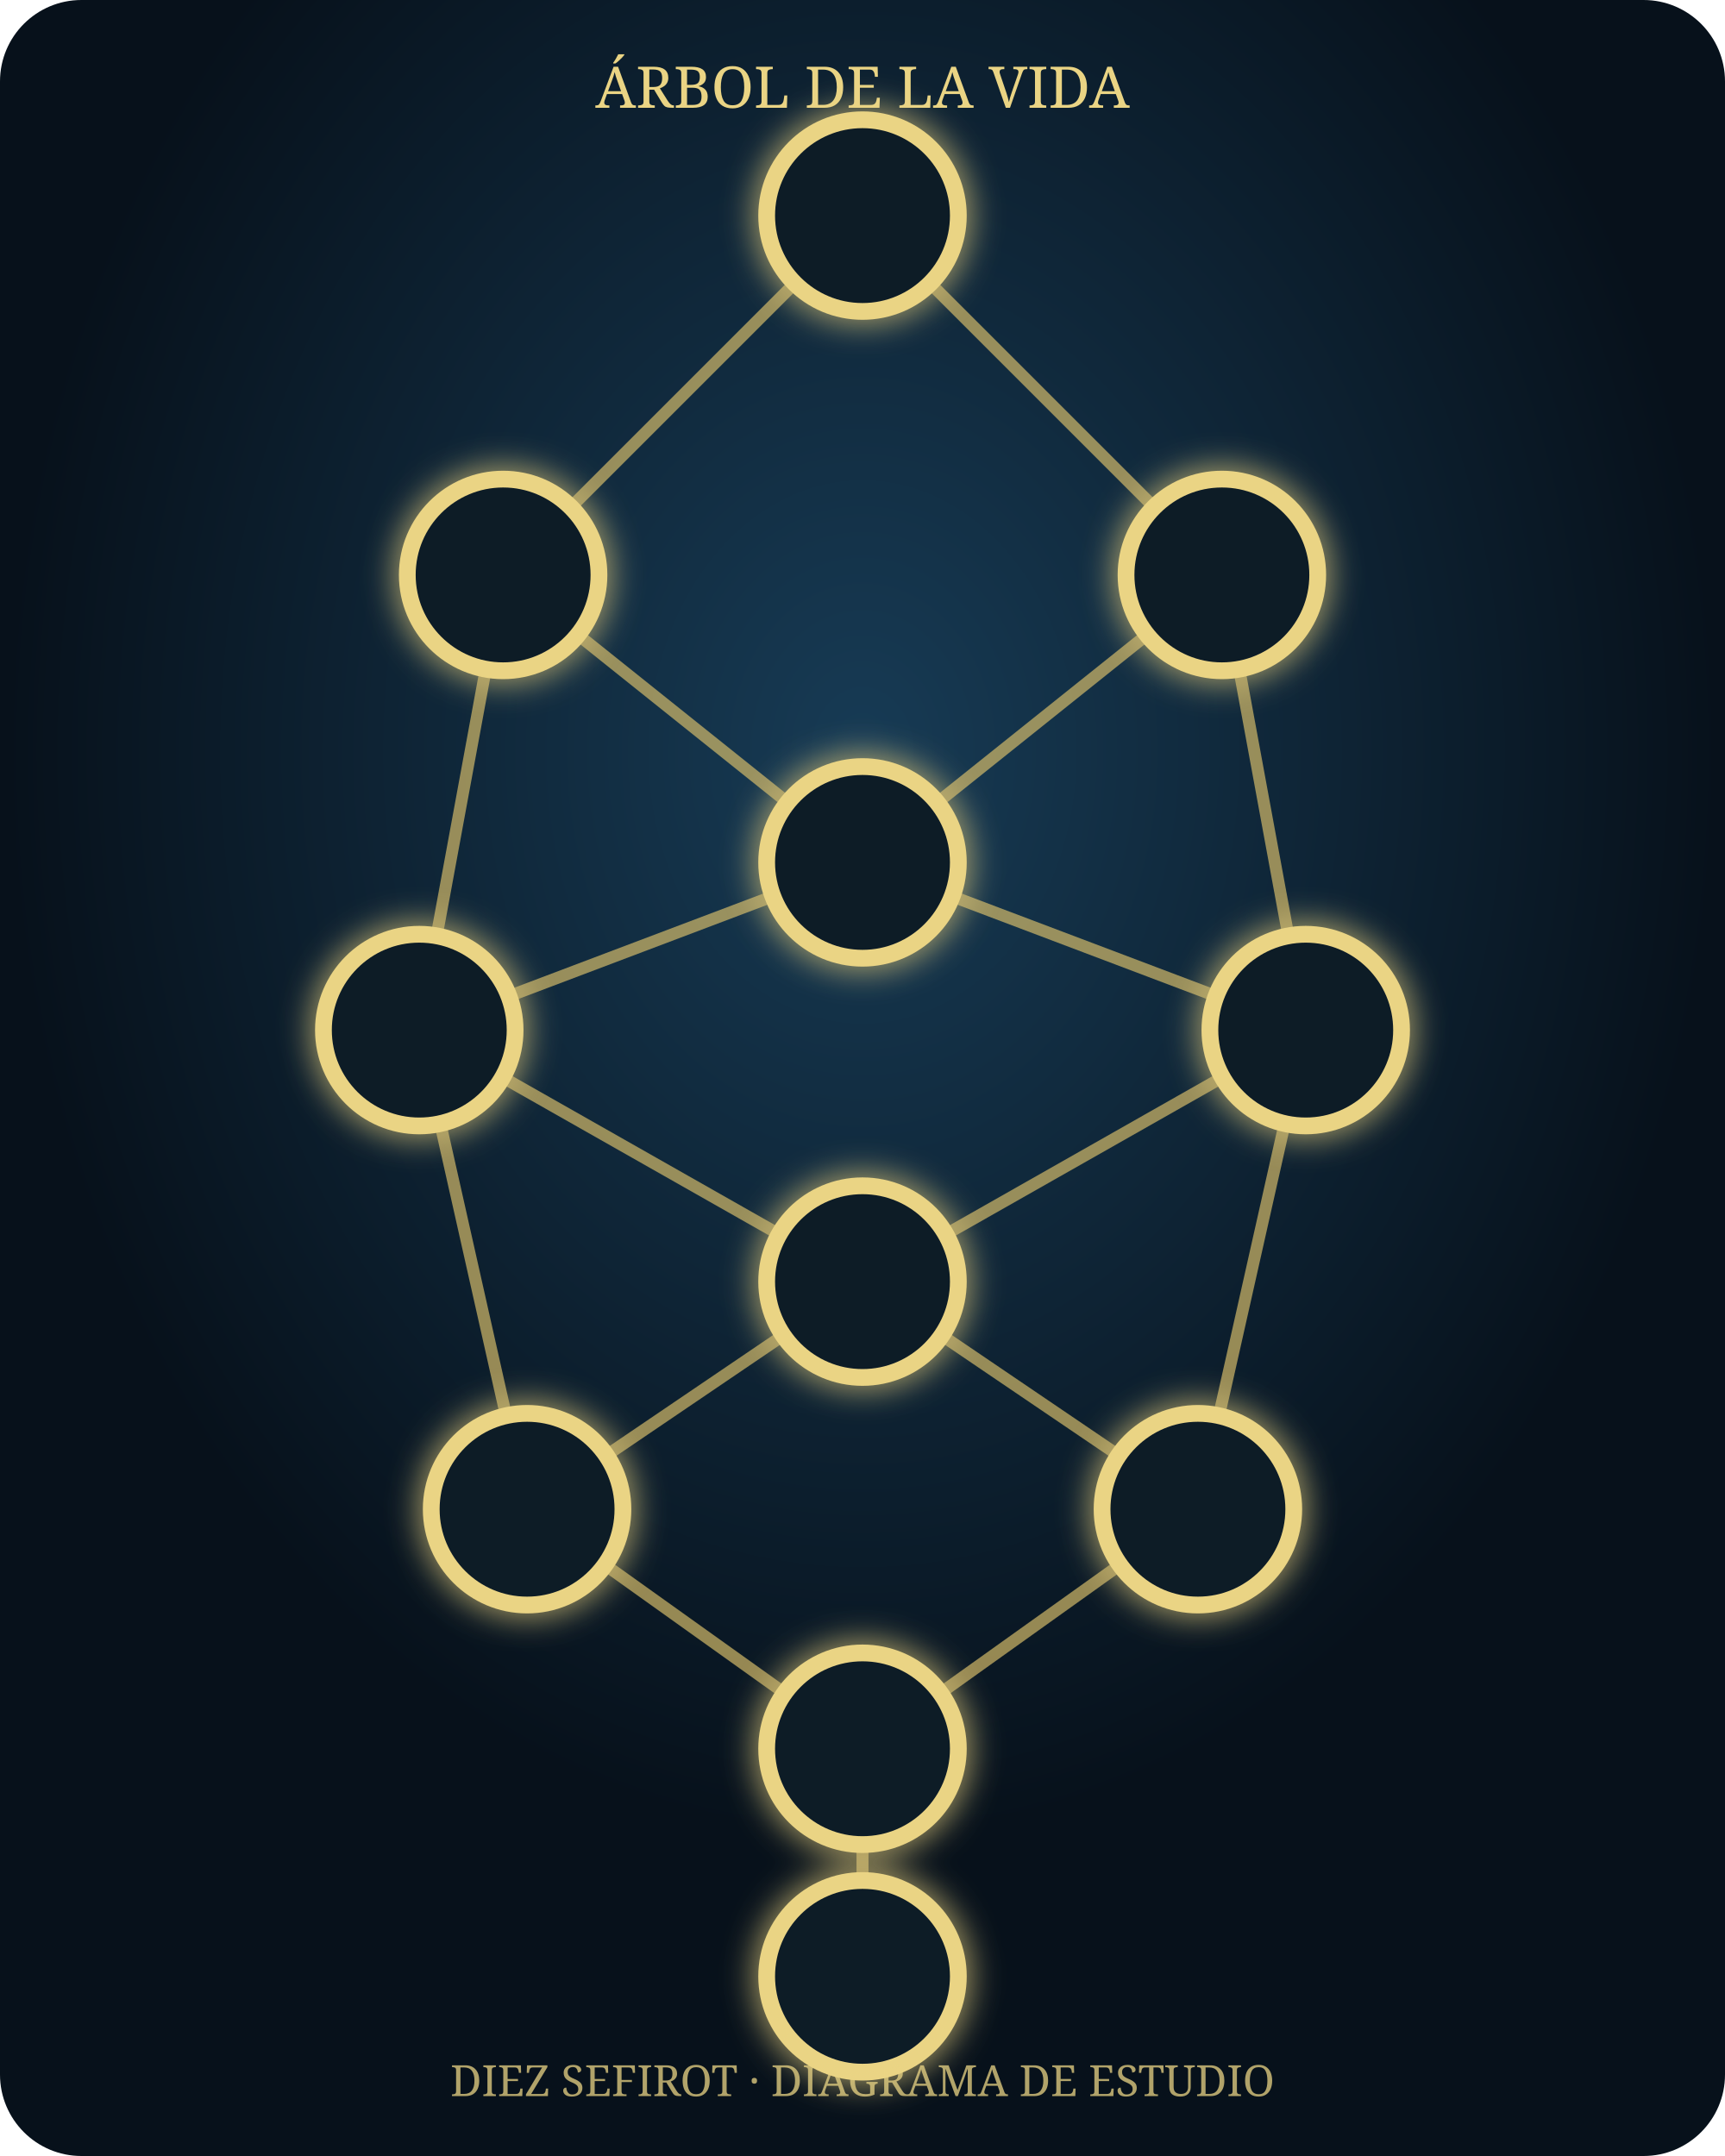
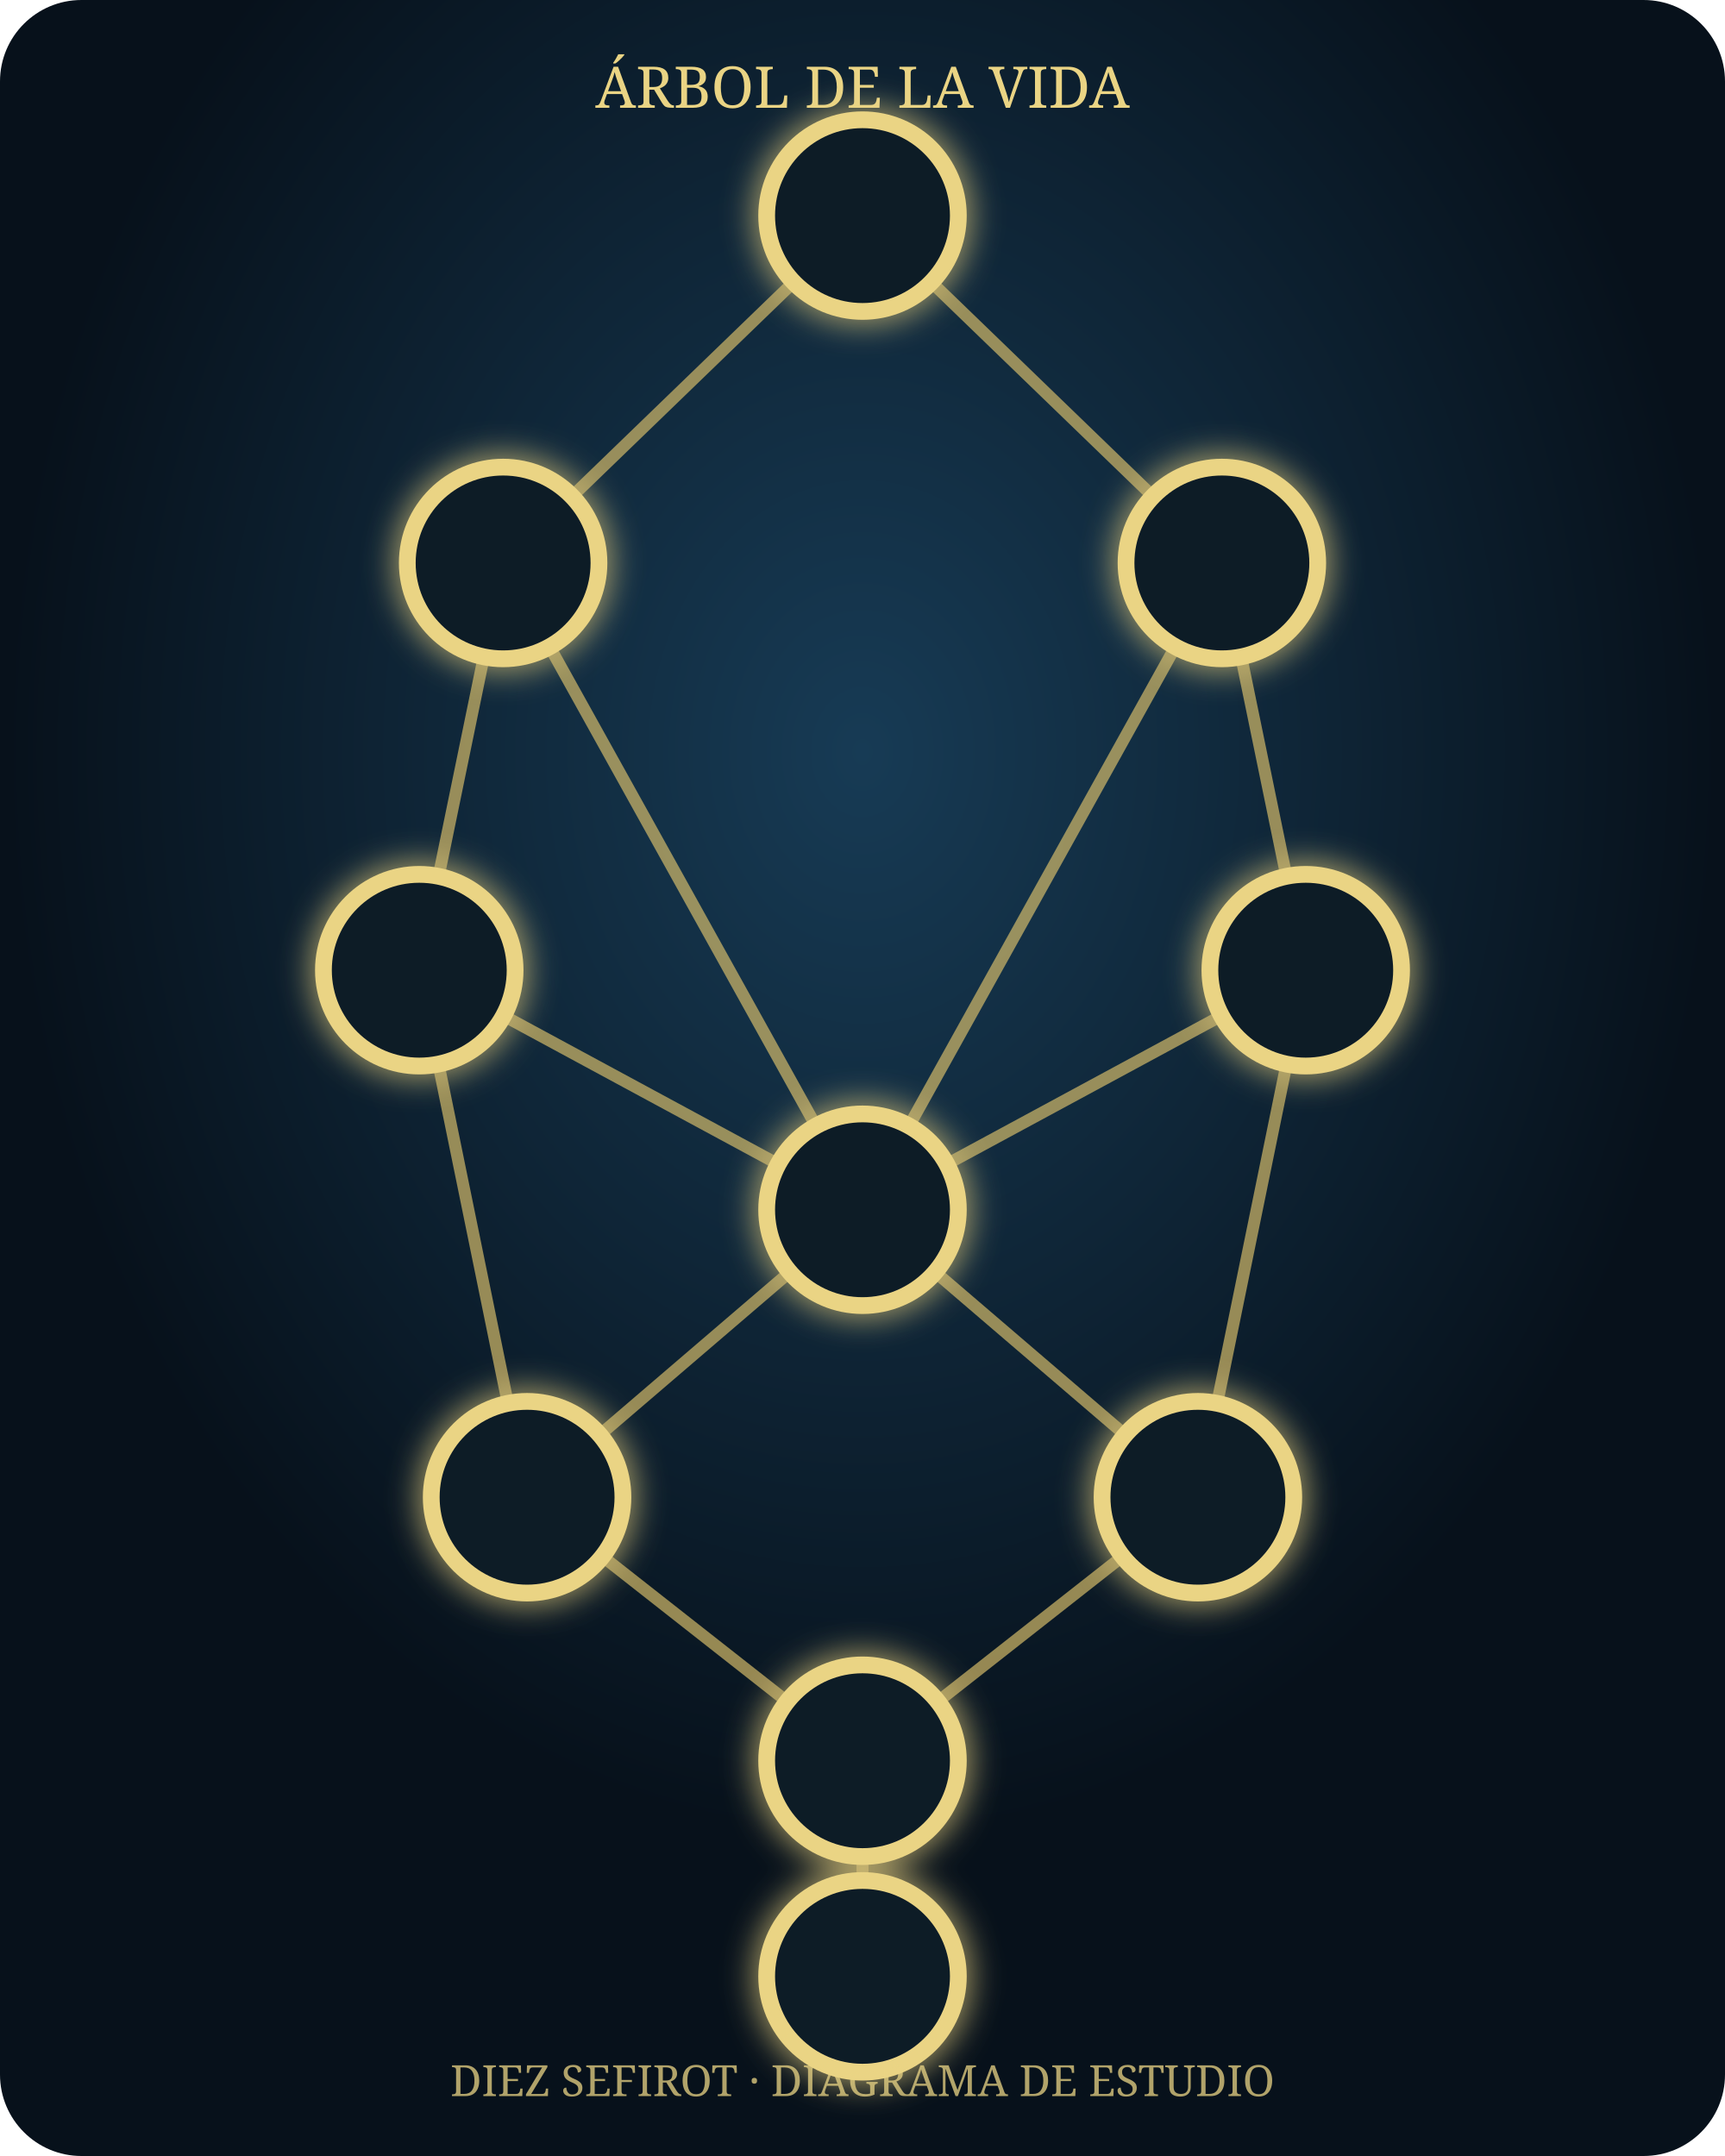
<svg xmlns="http://www.w3.org/2000/svg" viewBox="0 0 720 900" role="img" aria-labelledby="title desc">
  <defs>
    <radialGradient id="bg" cx="50%" cy="35%">
      <stop offset="0" stop-color="#173b55" />
      <stop offset="1" stop-color="#07111b" />
    </radialGradient>
    <filter id="glow">
      <feGaussianBlur stdDeviation="7" result="b" />
      <feMerge>
        <feMergeNode in="b" />
        <feMergeNode in="SourceGraphic" />
      </feMerge>
    </filter>
  </defs>
  <rect width="720" height="900" rx="34" fill="url(#bg)" />
  <g stroke="#d7bd69" stroke-width="5" opacity=".68" fill="none">
-     <path d="M360 90 210 240M360 90 510 240M210 240 360 360M510 240 360 360M210 240 175 430M510 240 545 430M360 360 175 430M360 360 545 430M175 430 360 535M545 430 360 535M175 430 220 630M545 430 500 630M360 535 220 630M360 535 500 630M220 630 360 730M500 630 360 730M360 730 360 825" />
+     <path d="M360 90 210 235M360 90 510 235M210 235 175 405M510 235 545 405M210 235 360 505M510 235 360 505M175 405 360 505M545 405 360 505M175 405 220 625M545 405 500 625M360 505 220 625M360 505 500 625M220 625 360 735M500 625 360 735M360 735 360 825" />
  </g>
  <g fill="#0b1a28" stroke="#ead484" stroke-width="7" filter="url(#glow)">
    <circle cx="360" cy="90" r="40" />
-     <circle cx="210" cy="240" r="40" />
-     <circle cx="510" cy="240" r="40" />
-     <circle cx="360" cy="360" r="40" />
-     <circle cx="175" cy="430" r="40" />
-     <circle cx="545" cy="430" r="40" />
-     <circle cx="360" cy="535" r="40" />
-     <circle cx="220" cy="630" r="40" />
-     <circle cx="500" cy="630" r="40" />
-     <circle cx="360" cy="730" r="40" />
+     <circle cx="210" cy="235" r="40" />
+     <circle cx="510" cy="235" r="40" />
+     <circle cx="175" cy="405" r="40" />
+     <circle cx="545" cy="405" r="40" />
+     <circle cx="360" cy="505" r="40" />
+     <circle cx="220" cy="625" r="40" />
+     <circle cx="500" cy="625" r="40" />
+     <circle cx="360" cy="735" r="40" />
    <circle cx="360" cy="825" r="40" />
  </g>
  <g fill="#ead484" font-family="Georgia,serif" text-anchor="middle">
    <text x="360" y="45" font-size="24">ÁRBOL DE LA VIDA</text>
    <text x="360" y="875" font-size="18" opacity=".75">DIEZ SEFIROT · DIAGRAMA DE ESTUDIO</text>
  </g>
</svg>
